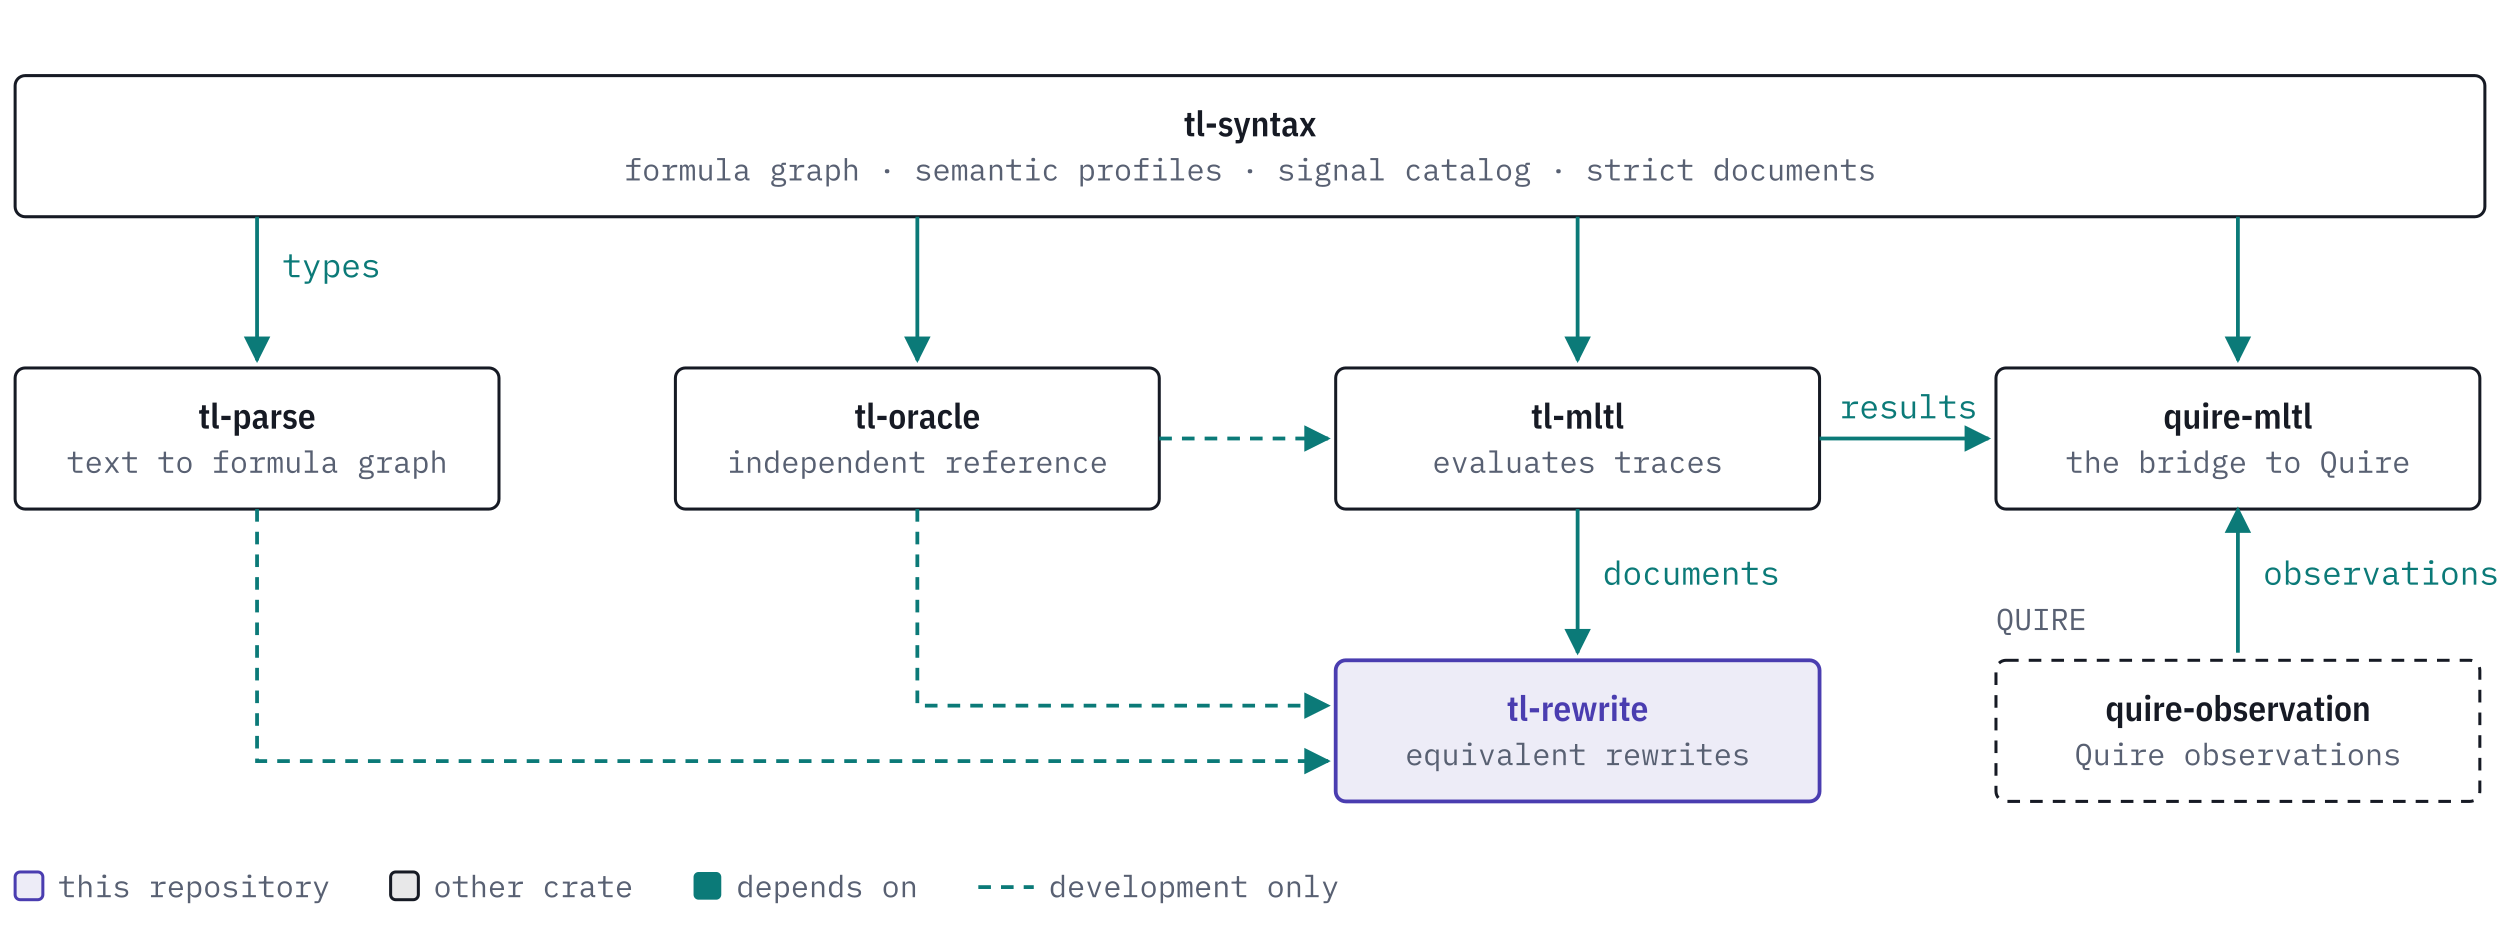
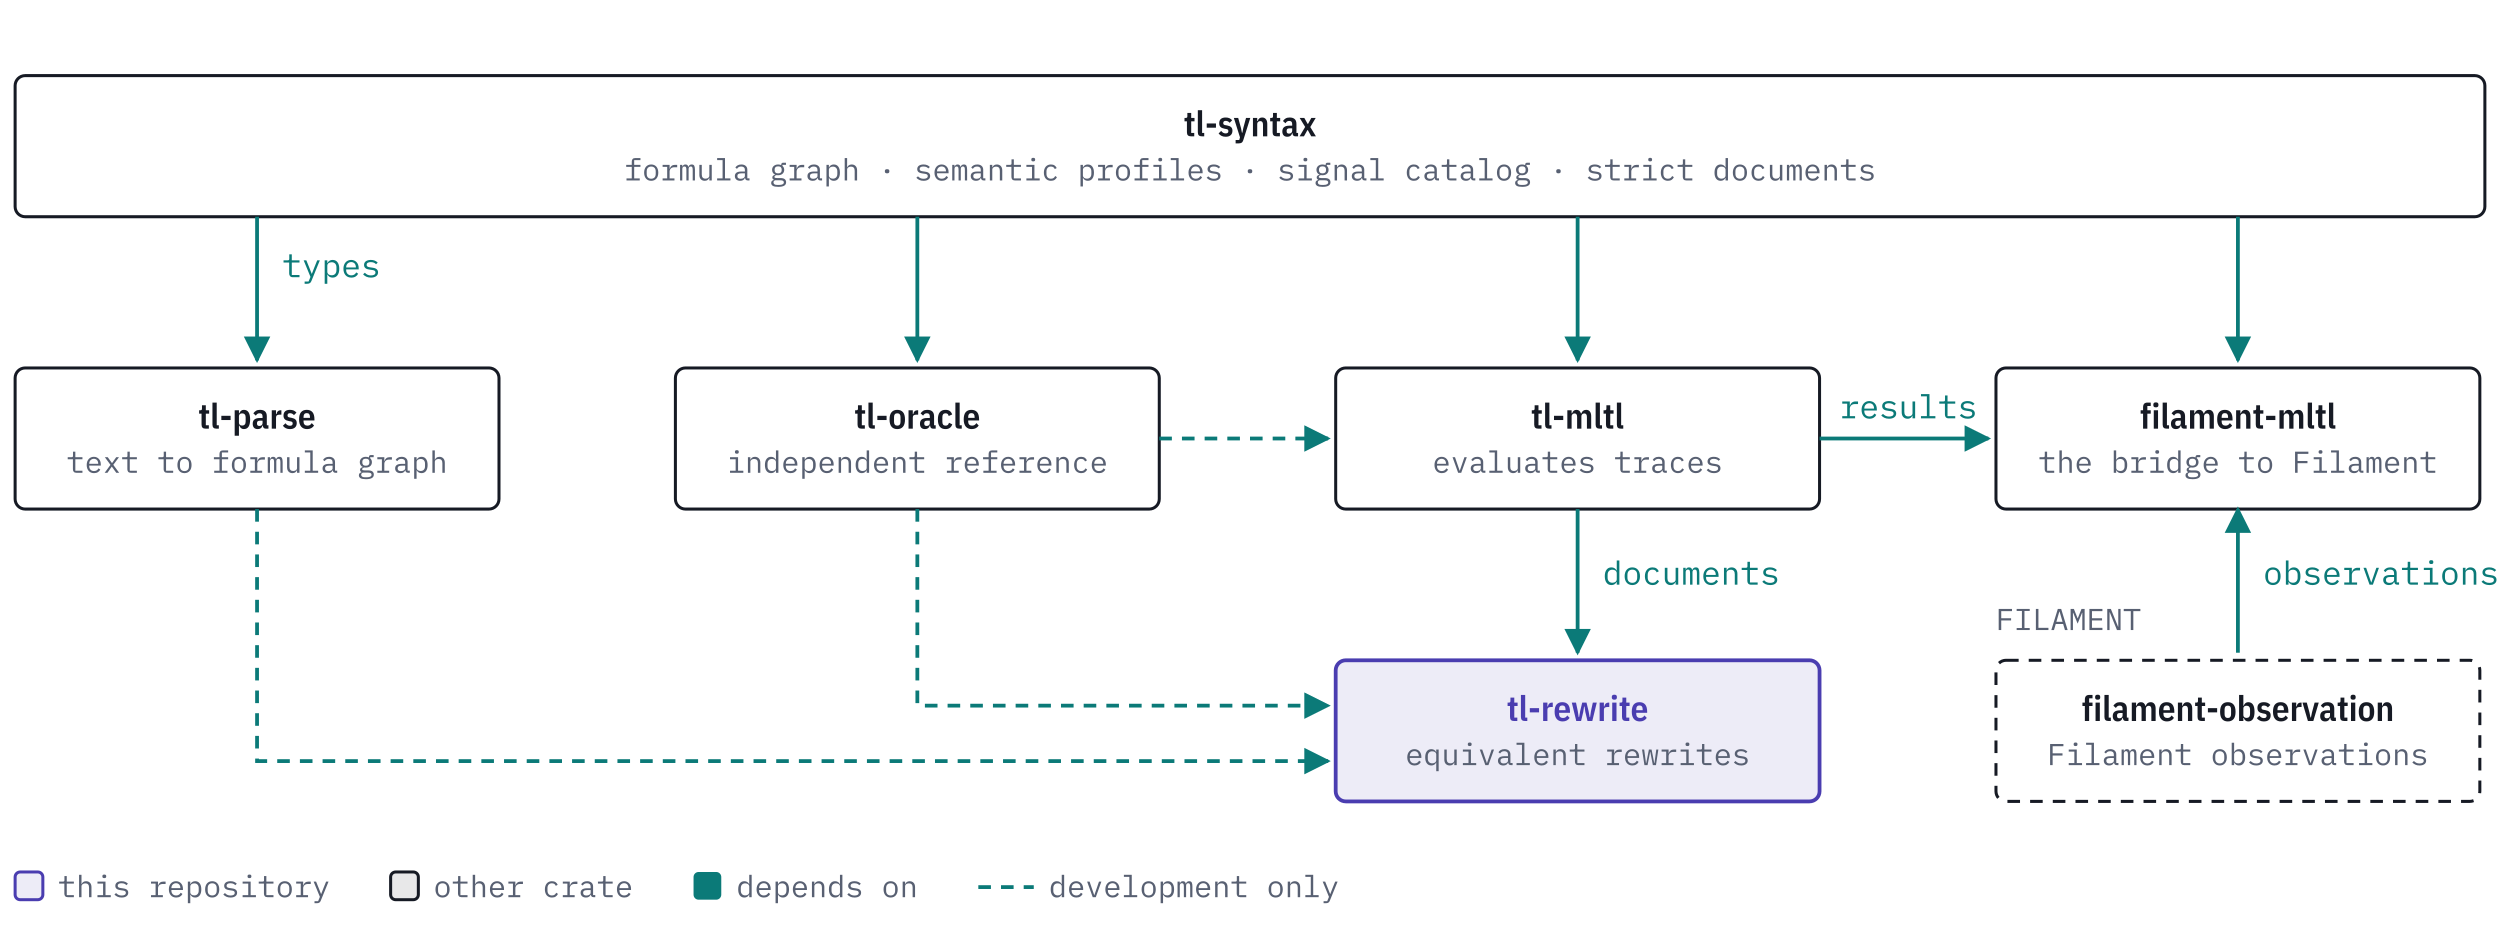
- <svg xmlns="http://www.w3.org/2000/svg" width="992" height="368" viewBox="-6 -6 992 368" role="img" aria-label="The TL crates. tl-syntax defines the formula graph, profiles and signal catalog, and tl-parse, tl-oracle, tl-mltl, tl-rewrite and quire-mltl all depend on it. tl-rewrite depends on tl-mltl. quire-mltl depends on tl-mltl and quire-observation, and is the single bridge to Quire. Dashed lines are development-only: tl-mltl and tl-rewrite test against tl-oracle, and tl-rewrite tests against tl-parse.">
+ <svg xmlns="http://www.w3.org/2000/svg" width="992" height="368" viewBox="-6 -6 992 368" role="img" aria-label="The TL crates. tl-syntax defines the formula graph, profiles and signal catalog, and tl-parse, tl-oracle, tl-mltl, tl-rewrite and filament-mltl all depend on it. tl-rewrite depends on tl-mltl. filament-mltl depends on tl-mltl and filament-observation, and is the single bridge to Filament. Dashed lines are development-only: tl-mltl and tl-rewrite test against tl-oracle, and tl-rewrite tests against tl-parse.">
  <defs>
+     <path id="mono_A" d="M481 0 422 199H177L118 0H31L245 698H356L570 0ZM304 609H295L197 272H402Z" />
    <path id="mono_E" d="M90 0V698H520V625H174V390H508V317H174V73H520V0Z" />
+     <path id="mono_F" d="M90 0V698H530V625H174V390H500V317H174V0Z" />
    <path id="mono_I" d="M84 0V67H258V631H84V698H516V631H342V67H516V0Z" />
-     <path id="mono_Q" d="M491 -164H374Q315 -164 288 -131Q260 -98 260 -46V-9Q207 -2 168 26Q130 53 105 98Q80 144 68 208Q56 271 56 349Q56 434 70 502Q84 569 114 615Q144 661 190 686Q236 710 300 710Q364 710 410 686Q456 661 486 615Q516 569 530 502Q544 434 544 349Q544 192 495 98Q446 5 340 -9V-96H491ZM300 61Q342 61 371 78Q400 94 419 124Q438 154 446 196Q455 239 455 292V406Q455 458 446 501Q438 544 419 574Q400 604 371 620Q342 637 300 637Q258 637 229 620Q200 604 181 574Q162 544 154 501Q145 458 145 406V292Q145 239 154 196Q162 154 181 124Q200 94 229 78Q258 61 300 61Z" />
-     <path id="mono_R" d="M174 0H90V698H344Q441 698 492 645Q543 592 543 497Q543 412 499 361Q455 310 371 302L549 0H455L285 298H174ZM342 369Q395 369 424 396Q454 422 454 471V523Q454 572 424 598Q395 625 342 625H174V369Z" />
-     <path id="mono_U" d="M164 698V279Q164 228 167 188Q170 148 183 120Q196 91 224 76Q251 61 300 61Q349 61 376 76Q404 91 417 120Q430 148 433 188Q436 228 436 279V698H520V299Q520 221 512 163Q505 105 482 66Q458 27 414 8Q371 -12 300 -12Q229 -12 186 8Q142 27 118 66Q95 105 88 163Q80 221 80 299V698Z" />
+     <path id="mono_L" d="M120 0V698H204V73H535V0Z" />
+     <path id="mono_M" d="M455 350V571H447L300 212L153 571H145V350V0H68V698H176L299 390H305L428 698H532V0H455Z" />
+     <path id="mono_N" d="M163 588H156V0H80V698H199L437 110H444V698H520V0H401Z" />
+     <path id="mono_T" d="M342 625V0H258V625H25V698H575V625Z" />
    <path id="mono_a" d="M495 0Q448 0 428 24Q408 48 403 84H398Q381 39 344 14Q306 -12 243 -12Q162 -12 114 30Q66 72 66 145Q66 217 118 256Q171 295 288 295H398V346Q398 403 366 432Q334 460 275 460Q223 460 190 440Q157 419 137 384L83 424Q93 444 110 463Q127 482 152 496Q177 511 209 520Q241 528 280 528Q371 528 424 482Q478 436 478 354V70H550V0ZM257 55Q288 55 314 62Q339 70 358 82Q377 95 388 112Q398 130 398 150V235H288Q216 235 183 215Q150 195 150 157V136Q150 96 178 76Q207 55 257 55Z" />
    <path id="mono_b" d="M95 740H175V432H179Q229 528 338 528Q433 528 486 457Q540 386 540 258Q540 130 486 59Q433 -12 338 -12Q229 -12 179 84H175V0H95ZM307 59Q377 59 416 102Q454 144 454 214V302Q454 372 416 414Q377 457 307 457Q280 457 256 450Q232 443 214 430Q196 416 186 396Q175 377 175 351V165Q175 139 186 120Q196 100 214 86Q232 73 256 66Q280 59 307 59Z" />
    <path id="mono_c" d="M318 -12Q262 -12 218 8Q175 27 145 62Q115 97 100 147Q84 197 84 258Q84 319 100 369Q116 419 146 454Q176 490 219 509Q262 528 317 528Q392 528 439 495Q486 462 508 409L444 375Q430 415 398 437Q365 459 317 459Q282 459 254 448Q227 436 208 415Q189 394 180 365Q170 336 170 302V214Q170 180 180 151Q189 122 208 101Q227 80 255 68Q283 57 319 57Q371 57 405 81Q439 105 459 147L516 108Q493 56 444 22Q396 -12 318 -12Z" />
    <path id="mono_d" d="M425 84H421Q371 -12 262 -12Q167 -12 114 59Q60 130 60 258Q60 386 114 457Q167 528 262 528Q371 528 421 432H425V740H505V0H425ZM293 59Q320 59 344 66Q368 73 386 86Q404 100 414 120Q425 139 425 165V351Q425 377 414 396Q404 416 386 430Q368 443 344 450Q320 457 293 457Q223 457 184 414Q146 372 146 302V214Q146 144 184 102Q223 59 293 59Z" />
    <path id="mono_e" d="M309 -12Q253 -12 208 7Q164 26 132 62Q101 97 84 146Q67 196 67 257Q67 319 84 369Q102 419 133 454Q164 490 208 509Q251 528 304 528Q356 528 398 509Q441 490 471 456Q501 423 517 377Q533 331 533 276V238H151V214Q151 180 162 151Q173 122 194 101Q214 80 244 68Q273 57 309 57Q361 57 399 81Q437 105 457 147L516 107Q493 55 440 22Q386 -12 309 -12ZM304 462Q271 462 243 450Q215 438 194 417Q174 396 162 368Q151 339 151 305V298H447V309Q447 343 436 371Q426 399 408 420Q389 440 362 451Q336 462 304 462Z" />
    <path id="mono_f" d="M83 68H257V448H73V516H257V622Q257 674 284 707Q312 740 371 740H544V672H337V516H544V448H337V68H521V0H83Z" />
    <path id="mono_g" d="M561 -59Q561 -137 496 -174Q431 -212 301 -212Q176 -212 122 -179Q67 -146 67 -84Q67 -42 89 -19Q111 4 151 15V27Q129 38 117 55Q105 72 105 98Q105 138 132 158Q158 178 198 188V192Q150 213 124 254Q97 295 97 350Q97 389 111 422Q125 455 152 478Q178 502 215 515Q252 528 297 528Q355 528 399 507V516Q399 546 413 566Q427 586 461 586H556V516H440V481Q468 457 483 424Q498 391 498 350Q498 311 484 278Q469 245 443 222Q417 198 380 185Q342 172 297 172Q284 172 272 173Q260 174 248 176Q236 174 223 170Q210 165 199 158Q188 150 181 140Q174 130 174 117Q174 94 197 86Q220 79 257 79H371Q471 79 516 42Q561 4 561 -59ZM486 -63Q486 -32 461 -14Q436 5 374 5H195Q143 -16 143 -65Q143 -99 170 -124Q197 -148 260 -148H338Q408 -148 447 -126Q486 -105 486 -63ZM297 234Q357 234 386 262Q414 290 414 336V365Q414 411 386 438Q357 466 297 466Q237 466 209 438Q181 411 181 365V336Q181 290 209 262Q237 234 297 234Z" />
    <path id="mono_h" d="M98 740H178V432H182Q190 451 202 468Q214 486 232 499Q249 512 273 520Q297 528 329 528Q410 528 459 476Q508 425 508 331V0H428V317Q428 388 397 422Q366 457 306 457Q282 457 259 451Q236 445 218 433Q200 421 189 402Q178 383 178 358V0H98Z" />
    <path id="mono_i" d="M332 630Q297 630 283 644Q269 659 269 681V697Q269 719 283 734Q297 748 332 748Q367 748 381 734Q395 719 395 697V681Q395 659 381 644Q367 630 332 630ZM106 68H292V448H106V516H372V68H546V0H106Z" />
    <path id="mono_l" d="M80 68H260V672H80V740H340V68H520V0H80Z" />
    <path id="mono_m" d="M54 0V516H128V456H132Q144 486 166 507Q188 528 231 528Q276 528 298 506Q320 483 325 447H328Q342 482 368 505Q394 528 440 528Q503 528 524 484Q546 440 546 358V0H472V345Q472 411 458 436Q445 462 409 462Q377 462 357 442Q337 421 337 379V0H263V345Q263 411 250 436Q236 462 201 462Q169 462 148 442Q128 421 128 379V0Z" />
    <path id="mono_n" d="M98 0V516H178V432H182Q190 451 202 468Q214 486 232 499Q249 512 273 520Q297 528 329 528Q410 528 459 476Q508 425 508 331V0H428V317Q428 388 397 422Q366 457 306 457Q282 457 259 451Q236 445 218 433Q200 421 189 402Q178 383 178 358V0Z" />
    <path id="mono_o" d="M300 -12Q246 -12 202 7Q159 26 128 62Q98 97 82 146Q66 196 66 258Q66 319 82 369Q98 419 128 454Q159 490 202 509Q246 528 300 528Q354 528 398 509Q441 490 472 454Q502 419 518 369Q534 319 534 258Q534 196 518 146Q502 97 472 62Q441 26 398 7Q354 -12 300 -12ZM300 57Q367 57 408 97Q449 137 449 221V295Q449 379 408 419Q367 459 300 459Q233 459 192 419Q151 379 151 295V221Q151 137 192 97Q233 57 300 57Z" />
    <path id="mono_p" d="M95 516H175V432H179Q229 528 338 528Q433 528 486 457Q540 386 540 258Q540 130 486 59Q433 -12 338 -12Q229 -12 179 84H175V-200H95ZM307 59Q377 59 416 102Q454 144 454 214V302Q454 372 416 414Q377 457 307 457Q280 457 256 450Q232 443 214 430Q196 416 186 396Q175 377 175 351V165Q175 139 186 120Q196 100 214 86Q232 73 256 66Q280 59 307 59Z" />
    <path id="mono_periodcentered" d="M300 235Q259 235 242 252Q226 269 226 295V313Q226 339 242 356Q259 373 300 373Q341 373 358 356Q374 339 374 313V295Q374 269 358 252Q341 235 300 235Z" />
    <path id="mono_q" d="M425 84H421Q371 -12 262 -12Q167 -12 114 59Q60 130 60 258Q60 386 114 457Q167 528 262 528Q371 528 421 432H425V516H505V-200H425ZM293 59Q320 59 344 66Q368 73 386 86Q404 100 414 120Q425 139 425 165V351Q425 377 414 396Q404 416 386 430Q368 443 344 450Q320 457 293 457Q223 457 184 414Q146 372 146 302V214Q146 144 184 102Q223 59 293 59Z" />
    <path id="mono_r" d="M77 68H228V448H77V516H308V386H313Q329 447 374 482Q418 516 487 516H559V436H462Q393 436 350 396Q308 356 308 291V68H469V0H77Z" />
    <path id="mono_s" d="M306 -12Q225 -12 166 16Q108 43 67 89L121 136Q158 97 202 76Q246 55 308 55Q368 55 406 76Q445 98 445 144Q445 164 438 178Q430 191 417 199Q404 207 388 212Q372 216 354 219L273 231Q246 235 214 242Q183 249 157 264Q131 280 114 306Q96 332 96 374Q96 413 112 442Q127 470 155 490Q183 509 221 518Q259 528 304 528Q374 528 426 506Q477 484 514 445L462 396Q453 407 440 418Q426 430 406 440Q387 449 361 455Q335 461 301 461Q240 461 208 440Q175 419 175 379Q175 359 182 346Q190 332 203 324Q216 316 232 312Q249 307 266 304L347 292Q375 288 406 281Q437 274 463 258Q489 243 506 217Q524 191 524 149Q524 72 464 30Q405 -12 306 -12Z" />
    <path id="mono_t" d="M325 0Q266 0 238 33Q211 66 211 118V448H39V516H167Q193 516 204 526Q214 537 214 563V698H291V516H526V448H291V68H526V0Z" />
    <path id="mono_u" d="M422 84H418Q410 65 398 48Q386 30 368 17Q351 4 327 -4Q303 -12 271 -12Q190 -12 141 40Q92 91 92 185V516H172V199Q172 128 203 94Q234 59 294 59Q318 59 341 65Q364 71 382 83Q400 95 411 114Q422 132 422 158V516H502V0H422Z" />
    <path id="mono_v" d="M249 0 64 516H145L219 300L299 67H303L383 300L457 516H536L351 0Z" />
    <path id="mono_w" d="M30 516H101L160 70H169L257 516H345L433 70H442L501 516H570L491 0H387L305 432H297L213 0H109Z" />
    <path id="mono_x" d="M61 0 253 262 66 516H162L240 407L302 321H306L366 407L443 516H535L346 263L540 0H444L357 121L298 203H294L237 121L153 0Z" />
    <path id="mono_y" d="M467 516H547L291 -113Q282 -135 271 -152Q260 -168 245 -178Q230 -189 209 -194Q188 -200 159 -200H83V-132H203L261 10L53 516H135L222 300L299 104H303L380 300Z" />
    <path id="title_a" d="M406 0Q325 0 321 89H309Q299 41 264 14Q229 -12 177 -12Q105 -12 69 28Q33 68 33 140Q33 222 84 262Q135 302 231 302H312V347Q312 393 292 415Q273 437 228 437Q191 437 166 420Q141 402 122 370L51 434Q80 479 124 506Q169 534 238 534Q433 534 433 350V97H479V0ZM223 77Q260 77 286 98Q312 120 312 158V227H239Q155 227 155 162V140Q155 107 173 92Q191 77 223 77Z" />
    <path id="title_b" d="M66 740H187V436H201Q212 480 246 507Q279 534 324 534Q416 534 460 464Q504 395 504 261Q504 127 460 58Q416 -12 324 -12Q279 -12 246 15Q212 42 201 86H187V0H66ZM278 88Q325 88 351 117Q377 146 377 199V323Q377 376 351 405Q325 434 278 434Q237 434 212 414Q187 393 187 356V166Q187 129 212 108Q237 88 278 88Z" />
    <path id="title_c" d="M251 -12Q145 -12 90 54Q34 120 34 261Q34 402 90 468Q145 534 251 534Q328 534 374 499Q419 464 439 403L340 359Q332 397 312 416Q291 436 251 436Q161 436 161 328V194Q161 86 251 86Q293 86 315 106Q337 126 348 168L442 123Q396 -12 251 -12Z" />
    <path id="title_e" d="M263 -12Q212 -12 170 4Q127 21 97 54Q67 88 50 140Q34 191 34 261Q34 402 90 468Q147 534 252 534Q357 534 414 468Q470 402 470 261V232H161V198Q161 146 190 116Q219 86 270 86Q313 86 342 104Q372 123 393 158L459 89Q430 43 381 16Q332 -12 263 -12ZM252 441Q161 441 161 333V307H343V333Q343 441 252 441Z" />
+     <path id="title_f" d="M91 425H22V522H91V603Q91 674 122 707Q154 740 220 740H308V643H212V522H308V425H212V0H91Z" />
    <path id="title_hyphen" d="M50 245V365H312V245Z" />
    <path id="title_i" d="M126 604Q88 604 71 620Q54 637 54 665V685Q54 713 71 730Q88 746 126 746Q164 746 181 730Q198 713 198 685V665Q198 637 181 620Q164 604 126 604ZM66 522H187V0H66Z" />
    <path id="title_l" d="M184 0Q121 0 94 28Q66 56 66 116V740H187V97H247V0Z" />
    <path id="title_m" d="M66 0V522H187V435H201Q232 534 324 534Q422 534 451 431H463Q480 484 516 509Q551 534 602 534Q668 534 705 486Q742 439 742 351V0H621V330Q621 432 548 432Q513 432 488 410Q464 389 464 350V0H343V330Q343 384 325 408Q307 432 271 432Q236 432 212 410Q187 389 187 350V0Z" />
    <path id="title_n" d="M66 0V522H187V435H201Q232 534 326 534Q396 534 434 486Q472 439 472 351V0H351V330Q351 432 275 432Q238 432 212 410Q187 389 187 350V0Z" />
    <path id="title_o" d="M253 -12Q149 -12 92 54Q34 120 34 261Q34 402 92 468Q149 534 253 534Q357 534 414 468Q472 402 472 261Q472 120 414 54Q357 -12 253 -12ZM253 86Q345 86 345 194V328Q345 436 253 436Q161 436 161 328V194Q161 86 253 86Z" />
    <path id="title_p" d="M66 522H187V436H201Q212 480 246 507Q279 534 324 534Q416 534 460 464Q504 395 504 261Q504 127 460 58Q416 -12 324 -12Q279 -12 246 15Q212 42 201 86H187V-200H66ZM278 88Q325 88 351 117Q377 146 377 199V323Q377 376 351 405Q325 434 278 434Q237 434 212 414Q187 393 187 356V166Q187 129 212 108Q237 88 278 88Z" />
-     <path id="title_q" d="M357 86H343Q332 42 298 15Q265 -12 220 -12Q128 -12 84 58Q40 127 40 261Q40 395 84 464Q128 534 220 534Q265 534 298 507Q332 480 343 436H357V522H478V-200H357ZM266 88Q307 88 332 108Q357 129 357 166V356Q357 393 332 414Q307 434 266 434Q219 434 193 405Q167 376 167 323V199Q167 146 193 117Q219 88 266 88Z" />
    <path id="title_r" d="M66 0V522H187V415H201Q210 467 238 494Q267 522 313 522H339V398H299Q242 398 214 380Q187 362 187 317V0Z" />
    <path id="title_s" d="M224 -12Q159 -12 110 12Q61 35 24 82L98 154Q123 119 154 101Q185 83 226 83Q302 83 302 147Q302 172 290 186Q277 201 247 206L198 215Q116 230 79 266Q42 302 42 371Q42 453 90 494Q138 534 226 534Q287 534 332 514Q376 494 409 455L338 384Q318 409 290 424Q261 439 226 439Q156 439 156 376Q156 350 170 336Q184 323 214 318L264 309Q346 294 382 258Q417 223 417 159Q417 78 367 33Q317 -12 224 -12Z" />
    <path id="title_t" d="M210 0Q147 0 119 28Q91 56 91 117V425H22V522H58Q84 522 94 534Q103 546 103 572V664H212V522H306V425H212V97H298V0Z" />
-     <path id="title_u" d="M346 88H332Q302 -12 205 -12Q135 -12 98 36Q60 83 60 172V522H181V192Q181 89 257 89Q294 89 320 111Q346 133 346 172V522H467V0H346Z" />
    <path id="title_v" d="M162 0 8 522H130L205 244L234 103H248L277 244L352 522H469L315 0Z" />
    <path id="title_w" d="M16 522H135L186 278L211 110H223L253 278L311 522H433L492 278L522 110H534L559 278L612 522H724L597 0H461L400 254L377 409H364L340 254L279 0H143Z" />
    <path id="title_x" d="M15 0 173 267 17 522H149L242 354H255L348 522H472L318 264L478 0H345L249 176H236L138 0Z" />
    <path id="title_y" d="M353 522H474L275 -109Q258 -162 227 -181Q196 -200 140 -200H58V-103H161L182 -29L8 522H131L209 240L237 103H249L277 241Z" />
    <marker id="ah-model" viewBox="0 0 10 10" refX="9" refY="5" markerWidth="7" markerHeight="7" orient="auto-start-reverse">
      <path d="M0,0 L10,5 L0,10 z" fill="#0b7a78" />
    </marker>
  </defs>
  <g fill="#586072" transform="translate(786,244) scale(0.012,-0.012)">
-     <use href="#mono_Q" x="0" />
-     <use href="#mono_U" x="600" />
-     <use href="#mono_I" x="1200" />
-     <use href="#mono_R" x="1800" />
-     <use href="#mono_E" x="2400" />
+     <use href="#mono_F" x="0" />
+     <use href="#mono_I" x="600" />
+     <use href="#mono_L" x="1200" />
+     <use href="#mono_A" x="1800" />
+     <use href="#mono_M" x="2400" />
+     <use href="#mono_E" x="3000" />
+     <use href="#mono_N" x="3600" />
+     <use href="#mono_T" x="4200" />
  </g>
  <rect x="0" y="24" width="980" height="56" rx="4" stroke="#161a24" stroke-width="1.2" fill="none" />
  <g fill="#161a24" transform="translate(463.7,48.1) scale(0.014,-0.014)">
    <use href="#title_t" x="0" />
    <use href="#title_l" x="334" />
    <use href="#title_hyphen" x="602" />
    <use href="#title_s" x="964" />
    <use href="#title_y" x="1413" />
    <use href="#title_n" x="1896" />
    <use href="#title_t" x="2428" />
    <use href="#title_a" x="2762" />
    <use href="#title_x" x="3269" />
  </g>
  <g fill="#586072" transform="translate(241.6,65.6) scale(0.012,-0.012)">
    <use href="#mono_f" x="0" />
    <use href="#mono_o" x="600" />
    <use href="#mono_r" x="1200" />
    <use href="#mono_m" x="1800" />
    <use href="#mono_u" x="2400" />
    <use href="#mono_l" x="3000" />
    <use href="#mono_a" x="3600" />
    <use href="#mono_g" x="4800" />
    <use href="#mono_r" x="5400" />
    <use href="#mono_a" x="6000" />
    <use href="#mono_p" x="6600" />
    <use href="#mono_h" x="7200" />
    <use href="#mono_periodcentered" x="8400" />
    <use href="#mono_s" x="9600" />
    <use href="#mono_e" x="10200" />
    <use href="#mono_m" x="10800" />
    <use href="#mono_a" x="11400" />
    <use href="#mono_n" x="12000" />
    <use href="#mono_t" x="12600" />
    <use href="#mono_i" x="13200" />
    <use href="#mono_c" x="13800" />
    <use href="#mono_p" x="15000" />
    <use href="#mono_r" x="15600" />
    <use href="#mono_o" x="16200" />
    <use href="#mono_f" x="16800" />
    <use href="#mono_i" x="17400" />
    <use href="#mono_l" x="18000" />
    <use href="#mono_e" x="18600" />
    <use href="#mono_s" x="19200" />
    <use href="#mono_periodcentered" x="20400" />
    <use href="#mono_s" x="21600" />
    <use href="#mono_i" x="22200" />
    <use href="#mono_g" x="22800" />
    <use href="#mono_n" x="23400" />
    <use href="#mono_a" x="24000" />
    <use href="#mono_l" x="24600" />
    <use href="#mono_c" x="25800" />
    <use href="#mono_a" x="26400" />
    <use href="#mono_t" x="27000" />
    <use href="#mono_a" x="27600" />
    <use href="#mono_l" x="28200" />
    <use href="#mono_o" x="28800" />
    <use href="#mono_g" x="29400" />
    <use href="#mono_periodcentered" x="30600" />
    <use href="#mono_s" x="31800" />
    <use href="#mono_t" x="32400" />
    <use href="#mono_r" x="33000" />
    <use href="#mono_i" x="33600" />
    <use href="#mono_c" x="34200" />
    <use href="#mono_t" x="34800" />
    <use href="#mono_d" x="36000" />
    <use href="#mono_o" x="36600" />
    <use href="#mono_c" x="37200" />
    <use href="#mono_u" x="37800" />
    <use href="#mono_m" x="38400" />
    <use href="#mono_e" x="39000" />
    <use href="#mono_n" x="39600" />
    <use href="#mono_t" x="40200" />
    <use href="#mono_s" x="40800" />
  </g>
  <rect x="0" y="140" width="192" height="56" rx="4" stroke="#161a24" stroke-width="1.2" fill="none" />
  <g fill="#161a24" transform="translate(72.7,164.1) scale(0.014,-0.014)">
    <use href="#title_t" x="0" />
    <use href="#title_l" x="334" />
    <use href="#title_hyphen" x="602" />
    <use href="#title_p" x="964" />
    <use href="#title_a" x="1508" />
    <use href="#title_r" x="2015" />
    <use href="#title_s" x="2372" />
    <use href="#title_e" x="2821" />
  </g>
  <g fill="#586072" transform="translate(20.4,181.6) scale(0.012,-0.012)">
    <use href="#mono_t" x="0" />
    <use href="#mono_e" x="600" />
    <use href="#mono_x" x="1200" />
    <use href="#mono_t" x="1800" />
    <use href="#mono_t" x="3000" />
    <use href="#mono_o" x="3600" />
    <use href="#mono_f" x="4800" />
    <use href="#mono_o" x="5400" />
    <use href="#mono_r" x="6000" />
    <use href="#mono_m" x="6600" />
    <use href="#mono_u" x="7200" />
    <use href="#mono_l" x="7800" />
    <use href="#mono_a" x="8400" />
    <use href="#mono_g" x="9600" />
    <use href="#mono_r" x="10200" />
    <use href="#mono_a" x="10800" />
    <use href="#mono_p" x="11400" />
    <use href="#mono_h" x="12000" />
  </g>
  <rect x="262" y="140" width="192" height="56" rx="4" stroke="#161a24" stroke-width="1.2" fill="none" />
  <g fill="#161a24" transform="translate(333,164.1) scale(0.014,-0.014)">
    <use href="#title_t" x="0" />
    <use href="#title_l" x="334" />
    <use href="#title_hyphen" x="602" />
    <use href="#title_o" x="964" />
    <use href="#title_r" x="1470" />
    <use href="#title_a" x="1827" />
    <use href="#title_c" x="2334" />
    <use href="#title_l" x="2798" />
    <use href="#title_e" x="3066" />
  </g>
  <g fill="#586072" transform="translate(282.4,181.6) scale(0.012,-0.012)">
    <use href="#mono_i" x="0" />
    <use href="#mono_n" x="600" />
    <use href="#mono_d" x="1200" />
    <use href="#mono_e" x="1800" />
    <use href="#mono_p" x="2400" />
    <use href="#mono_e" x="3000" />
    <use href="#mono_n" x="3600" />
    <use href="#mono_d" x="4200" />
    <use href="#mono_e" x="4800" />
    <use href="#mono_n" x="5400" />
    <use href="#mono_t" x="6000" />
    <use href="#mono_r" x="7200" />
    <use href="#mono_e" x="7800" />
    <use href="#mono_f" x="8400" />
    <use href="#mono_e" x="9000" />
    <use href="#mono_r" x="9600" />
    <use href="#mono_e" x="10200" />
    <use href="#mono_n" x="10800" />
    <use href="#mono_c" x="11400" />
    <use href="#mono_e" x="12000" />
  </g>
  <rect x="524" y="140" width="192" height="56" rx="4" stroke="#161a24" stroke-width="1.2" fill="none" />
  <g fill="#161a24" transform="translate(601.5,164.1) scale(0.014,-0.014)">
    <use href="#title_t" x="0" />
    <use href="#title_l" x="334" />
    <use href="#title_hyphen" x="602" />
    <use href="#title_m" x="964" />
    <use href="#title_l" x="1766" />
    <use href="#title_t" x="2034" />
    <use href="#title_l" x="2368" />
  </g>
  <g fill="#586072" transform="translate(562.4,181.6) scale(0.012,-0.012)">
    <use href="#mono_e" x="0" />
    <use href="#mono_v" x="600" />
    <use href="#mono_a" x="1200" />
    <use href="#mono_l" x="1800" />
    <use href="#mono_u" x="2400" />
    <use href="#mono_a" x="3000" />
    <use href="#mono_t" x="3600" />
    <use href="#mono_e" x="4200" />
    <use href="#mono_s" x="4800" />
    <use href="#mono_t" x="6000" />
    <use href="#mono_r" x="6600" />
    <use href="#mono_a" x="7200" />
    <use href="#mono_c" x="7800" />
    <use href="#mono_e" x="8400" />
    <use href="#mono_s" x="9000" />
  </g>
  <rect x="786" y="140" width="192" height="56" rx="4" stroke="#161a24" stroke-width="1.2" fill="none" />
-   <g fill="#161a24" transform="translate(852.4,164.1) scale(0.014,-0.014)">
-     <use href="#title_q" x="0" />
-     <use href="#title_u" x="544" />
-     <use href="#title_i" x="1077" />
-     <use href="#title_r" x="1329" />
-     <use href="#title_e" x="1686" />
-     <use href="#title_hyphen" x="2191" />
-     <use href="#title_m" x="2553" />
-     <use href="#title_l" x="3355" />
-     <use href="#title_t" x="3623" />
-     <use href="#title_l" x="3957" />
-   </g>
-   <g fill="#586072" transform="translate(813.6,181.6) scale(0.012,-0.012)">
+   <g fill="#161a24" transform="translate(843.1,164.1) scale(0.014,-0.014)">
+     <use href="#title_f" x="0" />
+     <use href="#title_i" x="328" />
+     <use href="#title_l" x="580" />
+     <use href="#title_a" x="848" />
+     <use href="#title_m" x="1355" />
+     <use href="#title_e" x="2157" />
+     <use href="#title_n" x="2662" />
+     <use href="#title_t" x="3194" />
+     <use href="#title_hyphen" x="3528" />
+     <use href="#title_m" x="3890" />
+     <use href="#title_l" x="4692" />
+     <use href="#title_t" x="4960" />
+     <use href="#title_l" x="5294" />
+   </g>
+   <g fill="#586072" transform="translate(802.8,181.6) scale(0.012,-0.012)">
    <use href="#mono_t" x="0" />
    <use href="#mono_h" x="600" />
    <use href="#mono_e" x="1200" />
    <use href="#mono_b" x="2400" />
    <use href="#mono_r" x="3000" />
    <use href="#mono_i" x="3600" />
    <use href="#mono_d" x="4200" />
    <use href="#mono_g" x="4800" />
    <use href="#mono_e" x="5400" />
    <use href="#mono_t" x="6600" />
    <use href="#mono_o" x="7200" />
-     <use href="#mono_Q" x="8400" />
-     <use href="#mono_u" x="9000" />
-     <use href="#mono_i" x="9600" />
-     <use href="#mono_r" x="10200" />
-     <use href="#mono_e" x="10800" />
+     <use href="#mono_F" x="8400" />
+     <use href="#mono_i" x="9000" />
+     <use href="#mono_l" x="9600" />
+     <use href="#mono_a" x="10200" />
+     <use href="#mono_m" x="10800" />
+     <use href="#mono_e" x="11400" />
+     <use href="#mono_n" x="12000" />
+     <use href="#mono_t" x="12600" />
  </g>
  <rect x="524" y="256" width="192" height="56" rx="4" stroke="#4a3db0" stroke-width="1.5" fill="#4a3db0" fill-opacity="0.1" />
  <g fill="#4a3db0" transform="translate(591.9,280.1) scale(0.014,-0.014)">
    <use href="#title_t" x="0" />
    <use href="#title_l" x="334" />
    <use href="#title_hyphen" x="602" />
    <use href="#title_r" x="964" />
    <use href="#title_e" x="1321" />
    <use href="#title_w" x="1826" />
    <use href="#title_r" x="2565" />
    <use href="#title_i" x="2922" />
    <use href="#title_t" x="3174" />
    <use href="#title_e" x="3508" />
  </g>
  <g fill="#586072" transform="translate(551.6,297.6) scale(0.012,-0.012)">
    <use href="#mono_e" x="0" />
    <use href="#mono_q" x="600" />
    <use href="#mono_u" x="1200" />
    <use href="#mono_i" x="1800" />
    <use href="#mono_v" x="2400" />
    <use href="#mono_a" x="3000" />
    <use href="#mono_l" x="3600" />
    <use href="#mono_e" x="4200" />
    <use href="#mono_n" x="4800" />
    <use href="#mono_t" x="5400" />
    <use href="#mono_r" x="6600" />
    <use href="#mono_e" x="7200" />
    <use href="#mono_w" x="7800" />
    <use href="#mono_r" x="8400" />
    <use href="#mono_i" x="9000" />
    <use href="#mono_t" x="9600" />
    <use href="#mono_e" x="10200" />
    <use href="#mono_s" x="10800" />
  </g>
  <rect x="786" y="256" width="192" height="56" rx="4" stroke="#161a24" stroke-width="1.2" fill="none" stroke-dasharray="5 4" />
-   <g fill="#161a24" transform="translate(829.4,280.1) scale(0.014,-0.014)">
-     <use href="#title_q" x="0" />
-     <use href="#title_u" x="544" />
-     <use href="#title_i" x="1077" />
-     <use href="#title_r" x="1329" />
-     <use href="#title_e" x="1686" />
-     <use href="#title_hyphen" x="2191" />
-     <use href="#title_o" x="2553" />
-     <use href="#title_b" x="3059" />
-     <use href="#title_s" x="3603" />
-     <use href="#title_e" x="4052" />
-     <use href="#title_r" x="4557" />
-     <use href="#title_v" x="4914" />
-     <use href="#title_a" x="5390" />
-     <use href="#title_t" x="5897" />
-     <use href="#title_i" x="6231" />
-     <use href="#title_o" x="6483" />
-     <use href="#title_n" x="6989" />
-   </g>
-   <g fill="#586072" transform="translate(817.2,297.6) scale(0.012,-0.012)">
-     <use href="#mono_Q" x="0" />
-     <use href="#mono_u" x="600" />
-     <use href="#mono_i" x="1200" />
-     <use href="#mono_r" x="1800" />
-     <use href="#mono_e" x="2400" />
-     <use href="#mono_o" x="3600" />
-     <use href="#mono_b" x="4200" />
-     <use href="#mono_s" x="4800" />
-     <use href="#mono_e" x="5400" />
-     <use href="#mono_r" x="6000" />
-     <use href="#mono_v" x="6600" />
-     <use href="#mono_a" x="7200" />
-     <use href="#mono_t" x="7800" />
-     <use href="#mono_i" x="8400" />
-     <use href="#mono_o" x="9000" />
-     <use href="#mono_n" x="9600" />
-     <use href="#mono_s" x="10200" />
+   <g fill="#161a24" transform="translate(820,280.1) scale(0.014,-0.014)">
+     <use href="#title_f" x="0" />
+     <use href="#title_i" x="328" />
+     <use href="#title_l" x="580" />
+     <use href="#title_a" x="848" />
+     <use href="#title_m" x="1355" />
+     <use href="#title_e" x="2157" />
+     <use href="#title_n" x="2662" />
+     <use href="#title_t" x="3194" />
+     <use href="#title_hyphen" x="3528" />
+     <use href="#title_o" x="3890" />
+     <use href="#title_b" x="4396" />
+     <use href="#title_s" x="4940" />
+     <use href="#title_e" x="5389" />
+     <use href="#title_r" x="5894" />
+     <use href="#title_v" x="6251" />
+     <use href="#title_a" x="6727" />
+     <use href="#title_t" x="7234" />
+     <use href="#title_i" x="7568" />
+     <use href="#title_o" x="7820" />
+     <use href="#title_n" x="8326" />
+   </g>
+   <g fill="#586072" transform="translate(806.4,297.6) scale(0.012,-0.012)">
+     <use href="#mono_F" x="0" />
+     <use href="#mono_i" x="600" />
+     <use href="#mono_l" x="1200" />
+     <use href="#mono_a" x="1800" />
+     <use href="#mono_m" x="2400" />
+     <use href="#mono_e" x="3000" />
+     <use href="#mono_n" x="3600" />
+     <use href="#mono_t" x="4200" />
+     <use href="#mono_o" x="5400" />
+     <use href="#mono_b" x="6000" />
+     <use href="#mono_s" x="6600" />
+     <use href="#mono_e" x="7200" />
+     <use href="#mono_r" x="7800" />
+     <use href="#mono_v" x="8400" />
+     <use href="#mono_a" x="9000" />
+     <use href="#mono_t" x="9600" />
+     <use href="#mono_i" x="10200" />
+     <use href="#mono_o" x="10800" />
+     <use href="#mono_n" x="11400" />
+     <use href="#mono_s" x="12000" />
  </g>
  <path d="M96,80 L96,137" fill="none" stroke="#0b7a78" stroke-width="1.5" marker-end="url(#ah-model)" />
  <path d="M358,80 L358,137" fill="none" stroke="#0b7a78" stroke-width="1.5" marker-end="url(#ah-model)" />
  <path d="M620,80 L620,137" fill="none" stroke="#0b7a78" stroke-width="1.5" marker-end="url(#ah-model)" />
  <path d="M882,80 L882,137" fill="none" stroke="#0b7a78" stroke-width="1.5" marker-end="url(#ah-model)" />
  <g fill="#0b7a78" transform="translate(106,104) scale(0.013,-0.013)">
    <use href="#mono_t" x="0" />
    <use href="#mono_y" x="600" />
    <use href="#mono_p" x="1200" />
    <use href="#mono_e" x="1800" />
    <use href="#mono_s" x="2400" />
  </g>
  <path d="M620,196 L620,253" fill="none" stroke="#0b7a78" stroke-width="1.5" marker-end="url(#ah-model)" />
  <g fill="#0b7a78" transform="translate(630,226) scale(0.013,-0.013)">
    <use href="#mono_d" x="0" />
    <use href="#mono_o" x="600" />
    <use href="#mono_c" x="1200" />
    <use href="#mono_u" x="1800" />
    <use href="#mono_m" x="2400" />
    <use href="#mono_e" x="3000" />
    <use href="#mono_n" x="3600" />
    <use href="#mono_t" x="4200" />
    <use href="#mono_s" x="4800" />
  </g>
  <path d="M716,168 L783,168" fill="none" stroke="#0b7a78" stroke-width="1.5" marker-end="url(#ah-model)" />
  <g fill="#0b7a78" transform="translate(724,160) scale(0.013,-0.013)">
    <use href="#mono_r" x="0" />
    <use href="#mono_e" x="600" />
    <use href="#mono_s" x="1200" />
    <use href="#mono_u" x="1800" />
    <use href="#mono_l" x="2400" />
    <use href="#mono_t" x="3000" />
    <use href="#mono_s" x="3600" />
  </g>
  <path d="M882,253 L882,196" fill="none" stroke="#0b7a78" stroke-width="1.5" marker-end="url(#ah-model)" />
  <g fill="#0b7a78" transform="translate(892,226) scale(0.013,-0.013)">
    <use href="#mono_o" x="0" />
    <use href="#mono_b" x="600" />
    <use href="#mono_s" x="1200" />
    <use href="#mono_e" x="1800" />
    <use href="#mono_r" x="2400" />
    <use href="#mono_v" x="3000" />
    <use href="#mono_a" x="3600" />
    <use href="#mono_t" x="4200" />
    <use href="#mono_i" x="4800" />
    <use href="#mono_o" x="5400" />
    <use href="#mono_n" x="6000" />
    <use href="#mono_s" x="6600" />
  </g>
  <path d="M454,168 L521,168" fill="none" stroke="#0b7a78" stroke-width="1.5" stroke-dasharray="5 4" marker-end="url(#ah-model)" />
  <path d="M358,196 L358,274 L521,274" fill="none" stroke="#0b7a78" stroke-width="1.5" stroke-dasharray="5 4" marker-end="url(#ah-model)" />
  <path d="M96,196 L96,296 L521,296" fill="none" stroke="#0b7a78" stroke-width="1.5" stroke-dasharray="5 4" marker-end="url(#ah-model)" />
  <rect x="0" y="340" width="11" height="11" rx="2" stroke="#4a3db0" stroke-width="1.2" fill="#4a3db0" fill-opacity="0.1" />
  <g fill="#586072" transform="translate(17,350) scale(0.012,-0.012)">
    <use href="#mono_t" x="0" />
    <use href="#mono_h" x="600" />
    <use href="#mono_i" x="1200" />
    <use href="#mono_s" x="1800" />
    <use href="#mono_r" x="3000" />
    <use href="#mono_e" x="3600" />
    <use href="#mono_p" x="4200" />
    <use href="#mono_o" x="4800" />
    <use href="#mono_s" x="5400" />
    <use href="#mono_i" x="6000" />
    <use href="#mono_t" x="6600" />
    <use href="#mono_o" x="7200" />
    <use href="#mono_r" x="7800" />
    <use href="#mono_y" x="8400" />
  </g>
  <rect x="149" y="340" width="11" height="11" rx="2" stroke="#161a24" stroke-width="1.2" fill="#161a24" fill-opacity="0.1" />
  <g fill="#586072" transform="translate(166,350) scale(0.012,-0.012)">
    <use href="#mono_o" x="0" />
    <use href="#mono_t" x="600" />
    <use href="#mono_h" x="1200" />
    <use href="#mono_e" x="1800" />
    <use href="#mono_r" x="2400" />
    <use href="#mono_c" x="3600" />
    <use href="#mono_r" x="4200" />
    <use href="#mono_a" x="4800" />
    <use href="#mono_t" x="5400" />
    <use href="#mono_e" x="6000" />
  </g>
  <rect x="269.2" y="340" width="11" height="11" rx="2" fill="#0b7a78" fill-opacity="1" />
  <g fill="#586072" transform="translate(286.2,350) scale(0.012,-0.012)">
    <use href="#mono_d" x="0" />
    <use href="#mono_e" x="600" />
    <use href="#mono_p" x="1200" />
    <use href="#mono_e" x="1800" />
    <use href="#mono_n" x="2400" />
    <use href="#mono_d" x="3000" />
    <use href="#mono_s" x="3600" />
    <use href="#mono_o" x="4800" />
    <use href="#mono_n" x="5400" />
  </g>
  <path d="M382.2,346 L404.2,346" fill="none" stroke="#0b7a78" stroke-width="1.5" stroke-dasharray="5 4" />
  <g fill="#586072" transform="translate(410.2,350) scale(0.012,-0.012)">
    <use href="#mono_d" x="0" />
    <use href="#mono_e" x="600" />
    <use href="#mono_v" x="1200" />
    <use href="#mono_e" x="1800" />
    <use href="#mono_l" x="2400" />
    <use href="#mono_o" x="3000" />
    <use href="#mono_p" x="3600" />
    <use href="#mono_m" x="4200" />
    <use href="#mono_e" x="4800" />
    <use href="#mono_n" x="5400" />
    <use href="#mono_t" x="6000" />
    <use href="#mono_o" x="7200" />
    <use href="#mono_n" x="7800" />
    <use href="#mono_l" x="8400" />
    <use href="#mono_y" x="9000" />
  </g>
</svg>
